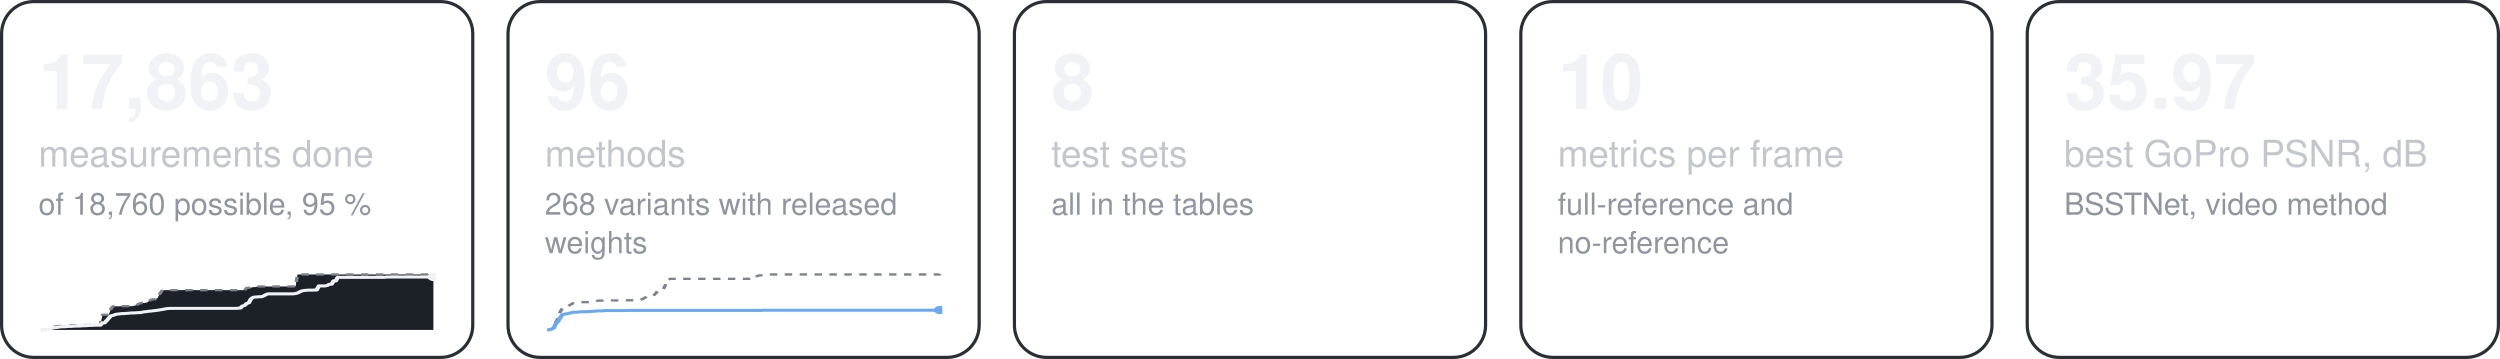
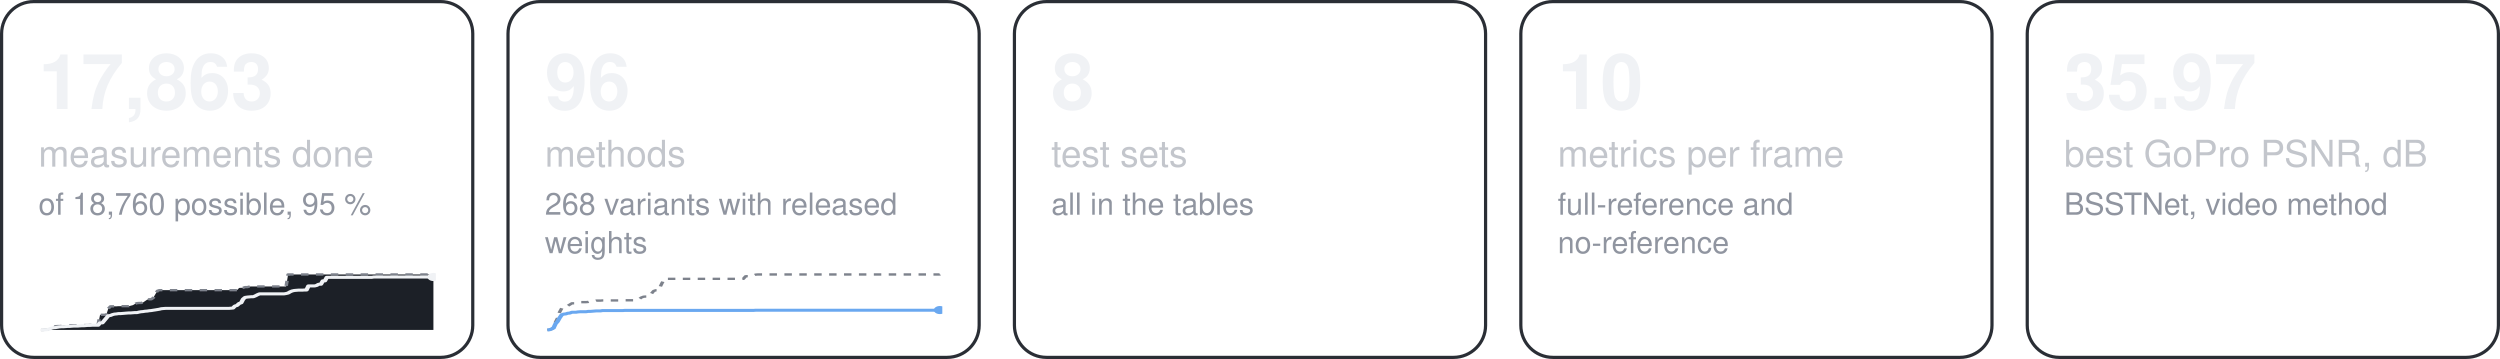
<svg xmlns="http://www.w3.org/2000/svg" viewBox="0 0 780 112" role="img" aria-label="17,863 of 18,760 measurements done; 96 methods, 268 variants" font-family="Geologica, -apple-system, 'Segoe UI', Helvetica, Arial, sans-serif">
  <g transform="translate(0 0)">
    <rect x=".5" y=".5" width="147" height="111" rx="10" fill="none" style="stroke:#2a2e35" />
    <text x="12" y="34" font-size="24" font-weight="600" style="fill:#f0f2f5">17,863</text>
    <text x="12" y="52" font-size="11.5" style="fill:#c3c6cc">measurements done</text>
    <text x="12" y="67" font-size="9.5" style="fill:#9095a0">of 18,760 possible, 95 %</text>
    <g transform="translate(12 84)">
      <svg width="124" height="20" viewBox="0 0 160 38" preserveAspectRatio="none" aria-hidden="true">
-         <polygon points="1.0,36.0 1.0,36.0 1.9,36.0 2.7,35.9 3.6,35.8 4.4,35.2 5.3,34.8 6.1,34.2 7.0,33.8 7.8,33.7 8.7,33.7 9.5,33.6 10.4,33.4 11.2,33.3 12.1,33.3 13.0,33.3 13.8,33.2 14.7,33.2 15.5,33.2 16.4,33.2 17.2,33.2 18.1,33.2 18.9,33.1 19.8,33.1 20.6,33.1 21.5,33.0 22.3,33.0 23.2,33.0 24.1,33.0 24.9,33.0 25.8,27.0 26.6,27.0 27.5,27.0 28.3,27.0 29.2,23.4 30.0,22.0 30.9,22.0 31.7,22.0 32.6,22.0 33.4,21.9 34.3,21.9 35.2,21.9 36.0,21.9 36.9,21.9 37.7,21.9 38.6,21.6 39.4,21.3 40.3,20.6 41.1,20.1 42.0,20.0 42.8,20.0 43.7,19.7 44.5,18.9 45.4,18.0 46.3,17.8 47.1,17.8 48.0,17.0 48.8,14.7 49.7,12.8 50.5,12.4 51.4,12.4 52.2,12.4 53.1,12.4 53.9,12.4 54.8,12.4 55.6,12.4 56.5,12.4 57.4,12.4 58.2,12.4 59.1,12.4 59.9,12.4 60.8,12.4 61.6,12.4 62.5,12.4 63.3,12.4 64.2,12.4 65.0,12.4 65.9,12.4 66.7,12.4 67.6,12.4 68.5,12.4 69.3,12.4 70.2,12.4 71.0,12.4 71.9,12.4 72.7,12.4 73.6,12.4 74.4,12.4 75.3,12.4 76.1,12.4 77.0,12.4 77.8,12.4 78.7,12.4 79.6,12.4 80.4,12.4 81.3,12.4 82.1,12.4 83.0,12.4 83.8,11.1 84.7,11.0 85.5,11.0 86.4,10.6 87.2,10.6 88.1,10.3 88.9,10.2 89.8,10.2 90.7,10.2 91.5,10.2 92.4,10.2 93.2,10.2 94.1,10.2 94.9,10.2 95.8,10.2 96.6,10.2 97.5,10.2 98.3,10.2 99.2,10.2 100.0,10.2 100.9,10.2 101.8,10.2 102.6,10.2 103.5,10.2 104.3,3.1 105.2,3.1 106.0,3.1 106.9,3.1 107.7,3.1 108.6,3.1 109.4,3.1 110.3,3.1 111.1,3.1 112.0,3.1 112.9,3.1 113.7,3.1 114.6,3.1 115.4,3.1 116.3,3.1 117.1,3.1 118.0,3.1 118.8,3.1 119.7,3.1 120.5,3.1 121.4,3.1 122.2,3.1 123.1,3.1 124.0,3.1 124.8,3.1 125.7,3.1 126.5,3.1 127.4,3.1 128.2,3.1 129.1,3.1 129.9,3.1 130.8,3.1 131.6,3.1 132.5,3.1 133.3,3.1 134.2,3.1 135.1,3.1 135.9,3.1 136.8,3.1 137.6,3.1 138.5,3.1 139.3,3.1 140.2,3.1 141.0,3.1 141.9,3.1 142.7,3.1 143.6,3.1 144.4,3.1 145.3,3.1 146.2,3.1 147.0,3.1 147.9,3.1 148.7,3.1 149.6,3.1 150.4,3.1 151.3,3.1 152.1,3.1 153.0,3.1 153.8,3.1 154.7,3.1 155.6,3.1 156.4,3.1 157.3,3.1 158.1,3.1 159.0,3.1 159.0,3.0 159.0,36.0" style="fill:#1c2027" />
-         <polyline points="1.0,36.0 1.9,36.0 2.7,35.9 3.6,35.8 4.4,35.2 5.3,34.8 6.1,34.2 7.0,33.8 7.8,33.7 8.7,33.7 9.5,33.6 10.4,33.4 11.2,33.3 12.1,33.3 13.0,33.3 13.8,33.2 14.7,33.2 15.5,33.2 16.4,33.2 17.2,33.2 18.1,33.2 18.9,33.1 19.8,33.1 20.6,33.1 21.5,33.0 22.3,33.0 23.2,33.0 24.1,33.0 24.9,33.0 25.8,27.0 26.6,27.0 27.5,27.0 28.3,27.0 29.2,23.4 30.0,22.0 30.9,22.0 31.7,22.0 32.6,22.0 33.4,21.9 34.3,21.9 35.2,21.9 36.0,21.9 36.9,21.9 37.7,21.9 38.6,21.6 39.4,21.3 40.3,20.6 41.1,20.1 42.0,20.0 42.8,20.0 43.7,19.7 44.5,18.9 45.4,18.0 46.3,17.8 47.1,17.8 48.0,17.0 48.8,14.7 49.7,12.8 50.5,12.4 51.4,12.4 52.2,12.4 53.1,12.4 53.9,12.4 54.8,12.4 55.6,12.4 56.5,12.4 57.4,12.4 58.2,12.4 59.1,12.4 59.9,12.4 60.8,12.4 61.6,12.4 62.5,12.4 63.3,12.4 64.2,12.4 65.0,12.4 65.9,12.4 66.7,12.4 67.6,12.4 68.5,12.4 69.3,12.4 70.2,12.4 71.0,12.4 71.9,12.4 72.7,12.4 73.6,12.4 74.4,12.4 75.3,12.4 76.1,12.4 77.0,12.4 77.8,12.4 78.7,12.4 79.6,12.4 80.4,12.4 81.3,12.4 82.1,12.4 83.0,12.4 83.8,11.1 84.7,11.0 85.5,11.0 86.4,10.6 87.2,10.6 88.1,10.3 88.9,10.2 89.8,10.2 90.7,10.2 91.5,10.2 92.4,10.2 93.2,10.2 94.1,10.2 94.9,10.2 95.8,10.2 96.6,10.2 97.5,10.2 98.3,10.2 99.2,10.2 100.0,10.2 100.9,10.2 101.8,10.2 102.6,10.2 103.5,10.2 104.3,3.1 105.2,3.1 106.0,3.1 106.9,3.1 107.7,3.1 108.6,3.1 109.4,3.1 110.3,3.1 111.1,3.1 112.0,3.1 112.9,3.1 113.7,3.1 114.6,3.1 115.4,3.1 116.3,3.1 117.1,3.1 118.0,3.1 118.8,3.1 119.7,3.1 120.5,3.1 121.4,3.1 122.2,3.1 123.1,3.1 124.0,3.1 124.8,3.1 125.7,3.1 126.5,3.1 127.4,3.1 128.2,3.1 129.1,3.1 129.9,3.1 130.8,3.1 131.6,3.1 132.5,3.1 133.3,3.1 134.2,3.1 135.1,3.1 135.9,3.1 136.8,3.1 137.6,3.1 138.5,3.1 139.3,3.1 140.2,3.1 141.0,3.1 141.9,3.1 142.7,3.1 143.6,3.1 144.4,3.1 145.3,3.1 146.2,3.1 147.0,3.1 147.9,3.1 148.7,3.1 149.6,3.1 150.4,3.1 151.3,3.1 152.1,3.1 153.0,3.1 153.8,3.1 154.7,3.1 155.6,3.1 156.4,3.1 157.3,3.1 158.1,3.1 159.0,3.1 159.0,3.0" fill="none" style="stroke:#7d828c" stroke-width="1.4" stroke-linejoin="round" stroke-dasharray="3 3" />
-         <polyline points="1.0,36.0 1.9,36.0 2.7,35.9 3.6,35.8 4.4,35.5 5.3,35.0 6.1,34.7 7.0,34.6 7.8,34.4 8.7,34.2 9.5,34.1 10.4,34.1 11.2,34.0 12.1,33.9 13.0,33.9 13.8,33.8 14.7,33.7 15.5,33.7 16.4,33.7 17.2,33.6 18.1,33.5 18.9,33.5 19.8,33.4 20.6,33.3 21.5,33.3 22.3,33.2 23.2,33.2 24.1,33.2 24.9,33.2 25.8,31.8 26.6,31.8 27.5,30.4 28.3,29.0 29.2,27.6 30.0,27.4 30.9,26.9 31.7,26.6 32.6,26.5 33.4,26.3 34.3,26.3 35.2,26.2 36.0,26.1 36.9,26.0 37.7,25.9 38.6,25.9 39.4,25.8 40.3,25.7 41.1,25.7 42.0,25.4 42.8,25.2 43.7,25.1 44.5,24.9 45.4,24.8 46.3,24.6 47.1,24.5 48.0,24.3 48.8,24.1 49.7,23.9 50.5,23.7 51.4,23.4 52.2,23.3 53.1,23.2 53.9,23.2 54.8,23.2 55.6,23.2 56.5,23.2 57.4,23.2 58.2,23.2 59.1,23.2 59.9,23.2 60.8,23.2 61.6,23.2 62.5,23.2 63.3,23.2 64.2,23.2 65.0,23.2 65.9,23.2 66.7,23.2 67.6,23.2 68.5,23.2 69.3,23.2 70.2,23.2 71.0,23.2 71.9,23.2 72.7,23.2 73.6,23.2 74.4,23.2 75.3,23.2 76.1,23.2 77.0,23.2 77.8,23.2 78.7,23.2 79.6,23.2 80.4,23.1 81.3,23.0 82.1,21.8 83.0,21.5 83.8,20.3 84.7,19.9 85.5,17.7 86.4,16.7 87.2,16.5 88.1,16.4 88.9,16.3 89.8,16.3 90.7,15.8 91.5,15.1 92.4,14.6 93.2,14.6 94.1,14.6 94.9,14.6 95.8,14.6 96.6,14.6 97.5,14.6 98.3,14.6 99.2,14.6 100.0,14.6 100.9,14.6 101.8,14.6 102.6,14.6 103.5,14.4 104.3,14.1 105.2,13.4 106.0,12.9 106.9,12.6 107.7,12.5 108.6,12.4 109.4,12.4 110.3,12.4 111.1,12.3 112.0,12.3 112.9,9.9 113.7,9.9 114.6,9.9 115.4,9.9 116.3,9.6 117.1,8.9 118.0,8.9 118.8,6.9 119.7,6.9 120.5,4.8 121.4,4.8 122.2,4.8 123.1,4.8 124.0,4.8 124.8,4.8 125.7,4.8 126.5,4.8 127.4,4.8 128.2,4.8 129.1,4.8 129.9,4.8 130.8,4.8 131.6,4.8 132.5,4.8 133.3,4.8 134.2,4.8 135.1,4.8 135.9,4.8 136.8,4.8 137.6,4.8 138.5,4.8 139.3,4.8 140.2,4.6 141.0,4.6 141.9,4.6 142.7,4.6 143.6,4.6 144.4,4.6 145.3,4.6 146.2,4.6 147.0,4.6 147.9,4.6 148.7,4.6 149.6,4.6 150.4,4.6 151.3,4.6 152.1,4.6 153.0,4.6 153.8,4.6 154.7,4.6 155.6,4.6 156.4,4.6 157.3,4.6 158.1,4.6 159.0,4.6 159.0,4.6" fill="none" style="stroke:#f0f2f5" stroke-width="1.8" stroke-linejoin="round" />
+         <polygon points="1.0,36.0 1.0,36.0 1.8,36.0 2.6,35.9 3.5,35.8 4.3,35.2 5.1,34.8 5.9,34.2 6.8,33.8 7.6,33.7 8.4,33.7 9.2,33.6 10.0,33.4 10.9,33.3 11.7,33.3 12.5,33.3 13.3,33.2 14.2,33.2 15.0,33.2 15.8,33.2 16.6,33.2 17.4,33.2 18.3,33.1 19.1,33.1 19.9,33.1 20.7,33.0 21.6,33.0 22.4,33.0 23.2,33.0 24.0,33.0 24.8,27.0 25.7,27.0 26.5,27.0 27.3,27.0 28.1,23.4 29.0,22.0 29.8,22.0 30.6,22.0 31.4,22.0 32.2,21.9 33.1,21.9 33.9,21.9 34.7,21.9 35.5,21.9 36.4,21.9 37.2,21.6 38.0,21.3 38.8,20.6 39.7,20.1 40.5,20.0 41.3,20.0 42.1,19.7 42.9,18.9 43.8,18.0 44.6,17.8 45.4,17.8 46.2,17.0 47.1,14.7 47.9,12.8 48.7,12.4 49.5,12.4 50.3,12.4 51.2,12.4 52.0,12.4 52.8,12.4 53.6,12.4 54.5,12.4 55.3,12.4 56.1,12.4 56.9,12.4 57.7,12.4 58.6,12.4 59.4,12.4 60.2,12.4 61.0,12.4 61.9,12.4 62.7,12.4 63.5,12.4 64.3,12.4 65.1,12.4 66.0,12.4 66.8,12.4 67.6,12.4 68.4,12.4 69.3,12.4 70.1,12.4 70.9,12.4 71.7,12.4 72.5,12.4 73.4,12.4 74.2,12.4 75.0,12.4 75.8,12.4 76.7,12.4 77.5,12.4 78.3,12.4 79.1,12.4 79.9,12.4 80.8,11.1 81.6,11.0 82.4,11.0 83.2,10.6 84.1,10.6 84.9,10.3 85.7,10.2 86.5,10.2 87.3,10.2 88.2,10.2 89.0,10.2 89.8,10.2 90.6,10.2 91.5,10.2 92.3,10.2 93.1,10.2 93.9,10.2 94.7,10.2 95.6,10.2 96.4,10.2 97.2,10.2 98.0,10.2 98.9,10.2 99.7,10.2 100.5,3.1 101.3,3.1 102.1,3.1 103.0,3.1 103.8,3.1 104.6,3.1 105.4,3.1 106.3,3.1 107.1,3.1 107.9,3.1 108.7,3.1 109.5,3.1 110.4,3.1 111.2,3.1 112.0,3.1 112.8,3.1 113.7,3.1 114.5,3.1 115.3,3.1 116.1,3.1 117.0,3.1 117.8,3.1 118.6,3.1 119.4,3.1 120.2,3.1 121.1,3.1 121.9,3.1 122.7,3.1 123.5,3.1 124.4,3.1 125.2,3.1 126.0,3.1 126.8,3.1 127.6,3.1 128.5,3.1 129.3,3.1 130.1,3.1 130.9,3.1 131.8,3.1 132.6,3.1 133.4,3.1 134.2,3.1 135.0,3.1 135.9,3.1 136.7,3.1 137.5,3.1 138.3,3.1 139.2,3.1 140.0,3.1 140.8,3.1 141.6,3.1 142.4,3.1 143.3,3.1 144.1,3.1 144.9,3.1 145.7,3.1 146.6,3.1 147.4,3.1 148.2,3.1 149.0,3.1 149.8,3.1 150.7,3.1 151.5,3.1 152.3,3.1 153.1,3.1 154.0,3.1 154.8,3.1 155.6,3.1 156.4,3.1 157.2,3.1 158.1,3.1 158.9,3.1 159.0,3.0 159.0,36.0" style="fill:#1c2027" />
+         <polyline points="1.0,36.0 1.8,36.0 2.6,35.9 3.5,35.8 4.3,35.2 5.1,34.8 5.9,34.2 6.8,33.8 7.6,33.7 8.4,33.7 9.2,33.6 10.0,33.4 10.9,33.3 11.7,33.3 12.5,33.3 13.3,33.2 14.2,33.2 15.0,33.2 15.8,33.2 16.6,33.2 17.4,33.2 18.3,33.1 19.1,33.1 19.9,33.1 20.7,33.0 21.6,33.0 22.4,33.0 23.2,33.0 24.0,33.0 24.8,27.0 25.7,27.0 26.5,27.0 27.3,27.0 28.1,23.4 29.0,22.0 29.8,22.0 30.6,22.0 31.4,22.0 32.2,21.9 33.1,21.9 33.9,21.9 34.7,21.9 35.5,21.9 36.4,21.9 37.2,21.6 38.0,21.3 38.8,20.6 39.7,20.1 40.5,20.0 41.3,20.0 42.1,19.7 42.9,18.9 43.8,18.0 44.6,17.8 45.4,17.8 46.2,17.0 47.1,14.7 47.9,12.8 48.7,12.4 49.5,12.4 50.3,12.4 51.2,12.4 52.0,12.4 52.8,12.4 53.6,12.4 54.5,12.4 55.3,12.4 56.1,12.4 56.9,12.4 57.7,12.4 58.6,12.4 59.4,12.4 60.2,12.4 61.0,12.4 61.9,12.4 62.7,12.4 63.5,12.4 64.3,12.4 65.1,12.4 66.0,12.4 66.8,12.4 67.6,12.4 68.4,12.4 69.3,12.4 70.1,12.4 70.9,12.4 71.7,12.4 72.5,12.4 73.4,12.4 74.2,12.4 75.0,12.4 75.8,12.4 76.7,12.4 77.5,12.4 78.3,12.4 79.1,12.4 79.9,12.4 80.8,11.1 81.6,11.0 82.4,11.0 83.2,10.6 84.1,10.6 84.9,10.3 85.7,10.2 86.5,10.2 87.3,10.2 88.2,10.2 89.0,10.2 89.8,10.2 90.6,10.2 91.5,10.2 92.3,10.2 93.1,10.2 93.9,10.2 94.7,10.2 95.6,10.2 96.4,10.2 97.2,10.2 98.0,10.2 98.9,10.2 99.7,10.2 100.5,3.1 101.3,3.1 102.1,3.1 103.0,3.1 103.8,3.1 104.6,3.1 105.4,3.1 106.3,3.1 107.1,3.1 107.9,3.1 108.7,3.1 109.5,3.1 110.4,3.1 111.2,3.1 112.0,3.1 112.8,3.1 113.7,3.1 114.5,3.1 115.3,3.1 116.1,3.1 117.0,3.1 117.8,3.1 118.6,3.1 119.4,3.1 120.2,3.1 121.1,3.1 121.9,3.1 122.7,3.1 123.5,3.1 124.4,3.1 125.2,3.1 126.0,3.1 126.8,3.1 127.6,3.1 128.5,3.1 129.3,3.1 130.1,3.1 130.9,3.1 131.8,3.1 132.6,3.1 133.4,3.1 134.2,3.1 135.0,3.1 135.9,3.1 136.7,3.1 137.5,3.1 138.3,3.1 139.2,3.1 140.0,3.1 140.8,3.1 141.6,3.1 142.4,3.1 143.3,3.1 144.1,3.1 144.9,3.1 145.7,3.1 146.6,3.1 147.4,3.1 148.2,3.1 149.0,3.1 149.8,3.1 150.7,3.1 151.5,3.1 152.3,3.1 153.1,3.1 154.0,3.1 154.8,3.1 155.6,3.1 156.4,3.1 157.2,3.1 158.1,3.1 158.9,3.1 159.0,3.0" fill="none" style="stroke:#7d828c" stroke-width="1.4" stroke-linejoin="round" stroke-dasharray="3 3" />
+         <polyline points="1.0,36.0 1.8,36.0 2.6,35.9 3.5,35.8 4.3,35.5 5.1,35.0 5.9,34.7 6.8,34.6 7.6,34.4 8.4,34.2 9.2,34.1 10.0,34.1 10.9,34.0 11.7,33.9 12.5,33.9 13.3,33.8 14.2,33.7 15.0,33.7 15.8,33.7 16.6,33.6 17.4,33.5 18.3,33.5 19.1,33.4 19.9,33.3 20.7,33.3 21.6,33.2 22.4,33.2 23.2,33.2 24.0,33.2 24.8,31.8 25.7,31.8 26.5,30.4 27.3,29.0 28.1,27.6 29.0,27.4 29.8,26.9 30.6,26.6 31.4,26.5 32.2,26.3 33.1,26.3 33.9,26.2 34.7,26.1 35.5,26.0 36.4,25.9 37.2,25.9 38.0,25.8 38.8,25.7 39.7,25.7 40.5,25.4 41.3,25.2 42.1,25.1 42.9,24.9 43.8,24.8 44.6,24.6 45.4,24.5 46.2,24.3 47.1,24.1 47.9,23.9 48.7,23.7 49.5,23.4 50.3,23.3 51.2,23.2 52.0,23.2 52.8,23.2 53.6,23.2 54.5,23.2 55.3,23.2 56.1,23.2 56.9,23.2 57.7,23.2 58.6,23.2 59.4,23.2 60.2,23.2 61.0,23.2 61.9,23.2 62.7,23.2 63.5,23.2 64.3,23.2 65.1,23.2 66.0,23.2 66.8,23.2 67.6,23.2 68.4,23.2 69.3,23.2 70.1,23.2 70.9,23.2 71.7,23.2 72.5,23.2 73.4,23.2 74.2,23.2 75.0,23.2 75.8,23.2 76.7,23.2 77.5,23.1 78.3,23.0 79.1,21.8 79.9,21.5 80.8,20.3 81.6,19.9 82.4,17.7 83.2,16.7 84.1,16.5 84.9,16.4 85.7,16.3 86.5,16.3 87.3,15.8 88.2,15.1 89.0,14.6 89.8,14.6 90.6,14.6 91.5,14.6 92.3,14.6 93.1,14.6 93.9,14.6 94.7,14.6 95.6,14.6 96.4,14.6 97.2,14.6 98.0,14.6 98.9,14.6 99.7,14.4 100.5,14.1 101.3,13.4 102.1,12.9 103.0,12.6 103.8,12.5 104.6,12.4 105.4,12.4 106.3,12.4 107.1,12.3 107.9,12.3 108.7,9.9 109.5,9.9 110.4,9.9 111.2,9.9 112.0,9.6 112.8,8.9 113.7,8.9 114.5,6.9 115.3,6.9 116.1,4.8 117.0,4.8 117.8,4.8 118.6,4.8 119.4,4.8 120.2,4.8 121.1,4.8 121.9,4.8 122.7,4.8 123.5,4.8 124.4,4.8 125.2,4.8 126.0,4.8 126.8,4.8 127.6,4.8 128.5,4.8 129.3,4.8 130.1,4.8 130.9,4.8 131.8,4.8 132.6,4.8 133.4,4.8 134.2,4.8 135.0,4.6 135.9,4.6 136.7,4.6 137.5,4.6 138.3,4.6 139.2,4.6 140.0,4.6 140.8,4.6 141.6,4.6 142.4,4.6 143.3,4.6 144.1,4.6 144.9,4.6 145.7,4.6 146.6,4.6 147.4,4.6 148.2,4.6 149.0,4.6 149.8,4.6 150.7,4.6 151.5,4.6 152.3,4.6 153.1,4.6 154.0,4.6 154.8,4.6 155.6,4.6 156.4,4.6 157.2,4.6 158.1,4.6 158.9,4.6 159.0,4.6" fill="none" style="stroke:#f0f2f5" stroke-width="1.8" stroke-linejoin="round" />
        <circle cx="159.0" cy="4.6" r="2.4" style="fill:#f0f2f5" />
      </svg>
    </g>
  </g>
  <g transform="translate(158 0)">
    <rect x=".5" y=".5" width="147" height="111" rx="10" fill="none" style="stroke:#2a2e35" />
    <text x="12" y="34" font-size="24" font-weight="600" style="fill:#f0f2f5">96</text>
    <text x="12" y="52" font-size="11.5" style="fill:#c3c6cc">methods</text>
    <text x="12" y="67" font-size="9.5" style="fill:#9095a0">268 variants with released</text>
    <text x="12" y="79" font-size="9.5" style="fill:#9095a0">weights</text>
    <g transform="translate(12 84)">
      <svg width="124" height="20" viewBox="0 0 160 38" preserveAspectRatio="none" aria-hidden="true">
-         <polyline points="1.0,36.0 1.9,35.9 2.7,35.5 3.6,34.8 4.4,31.3 5.3,29.0 6.1,25.5 7.0,23.1 7.8,22.5 8.7,22.3 9.5,21.7 10.4,21.0 11.2,20.2 12.1,20.2 13.0,20.2 13.8,19.9 14.7,19.5 15.5,19.5 16.4,19.5 17.2,19.5 18.1,19.4 18.9,19.1 19.8,19.0 20.6,18.9 21.5,18.6 22.3,18.6 23.2,18.6 24.1,18.5 24.9,18.5 25.8,18.5 26.6,18.5 27.5,18.5 28.3,18.5 29.2,18.5 30.0,18.5 30.9,18.5 31.7,18.5 32.6,18.5 33.4,18.4 34.3,18.4 35.2,18.4 36.0,18.4 36.9,18.4 37.7,18.4 38.6,18.0 39.4,17.7 40.3,16.8 41.1,16.3 42.0,16.2 42.8,16.2 43.7,15.8 44.5,14.5 45.4,12.9 46.3,12.5 47.1,12.5 48.0,11.1 48.8,8.4 49.7,6.2 50.5,5.7 51.4,5.7 52.2,5.7 53.1,5.7 53.9,5.7 54.8,5.7 55.6,5.7 56.5,5.7 57.4,5.7 58.2,5.7 59.1,5.7 59.9,5.7 60.8,5.7 61.6,5.7 62.5,5.7 63.3,5.7 64.2,5.7 65.0,5.7 65.9,5.7 66.7,5.7 67.6,5.7 68.5,5.7 69.3,5.7 70.2,5.7 71.0,5.7 71.9,5.7 72.7,5.7 73.6,5.7 74.4,5.7 75.3,5.7 76.1,5.7 77.0,5.7 77.8,5.7 78.7,5.7 79.6,5.7 80.4,5.7 81.3,5.7 82.1,5.7 83.0,5.7 83.8,4.2 84.7,4.1 85.5,4.1 86.4,3.6 87.2,3.6 88.1,3.2 88.9,3.1 89.8,3.1 90.7,3.1 91.5,3.1 92.4,3.1 93.2,3.1 94.1,3.1 94.9,3.1 95.8,3.1 96.6,3.1 97.5,3.1 98.3,3.1 99.2,3.1 100.0,3.1 100.9,3.1 101.8,3.1 102.6,3.1 103.5,3.1 104.3,3.1 105.2,3.1 106.0,3.1 106.9,3.1 107.7,3.1 108.6,3.1 109.4,3.1 110.3,3.1 111.1,3.1 112.0,3.1 112.9,3.1 113.7,3.1 114.6,3.1 115.4,3.1 116.3,3.1 117.1,3.1 118.0,3.1 118.8,3.1 119.7,3.1 120.5,3.1 121.4,3.1 122.2,3.1 123.1,3.1 124.0,3.1 124.8,3.1 125.7,3.1 126.5,3.1 127.4,3.1 128.2,3.1 129.1,3.1 129.9,3.1 130.8,3.1 131.6,3.1 132.5,3.1 133.3,3.1 134.2,3.1 135.1,3.1 135.9,3.1 136.8,3.1 137.6,3.1 138.5,3.1 139.3,3.1 140.2,3.1 141.0,3.1 141.9,3.1 142.7,3.1 143.6,3.1 144.4,3.1 145.3,3.1 146.2,3.1 147.0,3.1 147.9,3.1 148.7,3.1 149.6,3.1 150.4,3.1 151.3,3.1 152.1,3.1 153.0,3.1 153.8,3.1 154.7,3.1 155.6,3.1 156.4,3.1 157.3,3.1 158.1,3.1 159.0,3.1 159.0,3.0" fill="none" style="stroke:#7d828c" stroke-width="1.4" stroke-linejoin="round" stroke-dasharray="3 3" />
-         <polyline points="1.0,36.0 1.9,35.9 2.7,35.5 3.6,34.8 4.4,32.3 5.3,31.0 6.1,28.9 7.0,27.0 7.8,26.6 8.7,26.5 9.5,26.1 10.4,26.0 11.2,25.5 12.1,25.5 13.0,25.5 13.8,25.3 14.7,25.2 15.5,25.2 16.4,25.2 17.2,25.2 18.1,25.0 18.9,25.0 19.8,24.9 20.6,24.8 21.5,24.7 22.3,24.7 23.2,24.7 24.1,24.5 24.9,24.5 25.8,24.5 26.6,24.5 27.5,24.5 28.3,24.5 29.2,24.5 30.0,24.5 30.9,24.5 31.7,24.5 32.6,24.5 33.4,24.4 34.3,24.4 35.2,24.4 36.0,24.4 36.9,24.4 37.7,24.4 38.6,24.4 39.4,24.4 40.3,24.4 41.1,24.4 42.0,24.4 42.8,24.4 43.7,24.4 44.5,24.4 45.4,24.4 46.3,24.4 47.1,24.4 48.0,24.4 48.8,24.4 49.7,24.4 50.5,24.4 51.4,24.4 52.2,24.4 53.1,24.4 53.9,24.4 54.8,24.4 55.6,24.4 56.5,24.4 57.4,24.4 58.2,24.4 59.1,24.4 59.9,24.4 60.8,24.4 61.6,24.4 62.5,24.4 63.3,24.4 64.2,24.4 65.0,24.4 65.9,24.4 66.7,24.4 67.6,24.4 68.5,24.4 69.3,24.4 70.2,24.4 71.0,24.4 71.9,24.4 72.7,24.4 73.6,24.4 74.4,24.4 75.3,24.4 76.1,24.4 77.0,24.4 77.8,24.4 78.7,24.4 79.6,24.4 80.4,24.4 81.3,24.4 82.1,24.4 83.0,24.4 83.8,24.4 84.7,24.4 85.5,24.4 86.4,24.4 87.2,24.4 88.1,24.3 88.9,24.3 89.8,24.3 90.7,24.3 91.5,24.3 92.4,24.3 93.2,24.3 94.1,24.3 94.9,24.3 95.8,24.3 96.6,24.3 97.5,24.3 98.3,24.3 99.2,24.3 100.0,24.3 100.9,24.3 101.8,24.3 102.6,24.3 103.5,24.3 104.3,24.3 105.2,24.3 106.0,24.3 106.9,24.3 107.7,24.3 108.6,24.3 109.4,24.3 110.3,24.3 111.1,24.3 112.0,24.3 112.9,24.3 113.7,24.3 114.6,24.3 115.4,24.3 116.3,24.3 117.1,24.3 118.0,24.3 118.8,24.3 119.7,24.3 120.5,24.3 121.4,24.3 122.2,24.3 123.1,24.3 124.0,24.3 124.8,24.3 125.7,24.3 126.5,24.3 127.4,24.3 128.2,24.3 129.1,24.3 129.9,24.3 130.8,24.3 131.6,24.3 132.5,24.3 133.3,24.3 134.2,24.3 135.1,24.3 135.9,24.3 136.8,24.3 137.6,24.3 138.5,24.3 139.3,24.3 140.2,24.3 141.0,24.3 141.9,24.3 142.7,24.3 143.6,24.3 144.4,24.3 145.3,24.3 146.2,24.3 147.0,24.3 147.9,24.3 148.7,24.3 149.6,24.3 150.4,24.3 151.3,24.3 152.1,24.3 153.0,24.3 153.8,24.3 154.7,24.3 155.6,24.3 156.4,24.3 157.3,24.3 158.1,24.3 159.0,24.3 159.0,24.2" fill="none" style="stroke:#6aa8f0" stroke-width="1.8" stroke-linejoin="round" />
+         <polyline points="1.0,36.0 1.8,35.9 2.6,35.5 3.5,34.8 4.3,31.3 5.1,29.0 5.9,25.5 6.8,23.1 7.6,22.5 8.4,22.3 9.2,21.7 10.0,21.0 10.9,20.2 11.7,20.2 12.5,20.2 13.3,19.9 14.2,19.5 15.0,19.5 15.8,19.5 16.6,19.5 17.4,19.4 18.3,19.1 19.1,19.0 19.9,18.9 20.7,18.6 21.6,18.6 22.4,18.6 23.2,18.5 24.0,18.5 24.8,18.5 25.7,18.5 26.5,18.5 27.3,18.5 28.1,18.5 29.0,18.5 29.8,18.5 30.6,18.5 31.4,18.5 32.2,18.4 33.1,18.4 33.9,18.4 34.7,18.4 35.5,18.4 36.4,18.4 37.2,18.0 38.0,17.7 38.8,16.8 39.7,16.3 40.5,16.2 41.3,16.2 42.1,15.8 42.9,14.5 43.8,12.9 44.6,12.5 45.4,12.5 46.2,11.1 47.1,8.4 47.9,6.2 48.7,5.7 49.5,5.7 50.3,5.7 51.2,5.7 52.0,5.7 52.8,5.7 53.6,5.7 54.5,5.7 55.3,5.7 56.1,5.7 56.9,5.7 57.7,5.7 58.6,5.7 59.4,5.7 60.2,5.7 61.0,5.7 61.9,5.7 62.7,5.7 63.5,5.7 64.3,5.7 65.1,5.7 66.0,5.7 66.8,5.7 67.6,5.7 68.4,5.7 69.3,5.7 70.1,5.7 70.9,5.7 71.7,5.7 72.5,5.7 73.4,5.7 74.2,5.7 75.0,5.7 75.8,5.7 76.7,5.7 77.5,5.7 78.3,5.7 79.1,5.7 79.9,5.7 80.8,4.2 81.6,4.1 82.4,4.1 83.2,3.6 84.1,3.6 84.9,3.2 85.7,3.1 86.5,3.1 87.3,3.1 88.2,3.1 89.0,3.1 89.8,3.1 90.6,3.1 91.5,3.1 92.3,3.1 93.1,3.1 93.9,3.1 94.7,3.1 95.6,3.1 96.4,3.1 97.2,3.1 98.0,3.1 98.9,3.1 99.7,3.1 100.5,3.1 101.3,3.1 102.1,3.1 103.0,3.1 103.8,3.1 104.6,3.1 105.4,3.1 106.3,3.1 107.1,3.1 107.9,3.1 108.7,3.1 109.5,3.1 110.4,3.1 111.2,3.1 112.0,3.1 112.8,3.1 113.7,3.1 114.5,3.1 115.3,3.1 116.1,3.1 117.0,3.1 117.8,3.1 118.6,3.1 119.4,3.1 120.2,3.1 121.1,3.1 121.9,3.1 122.7,3.1 123.5,3.1 124.4,3.1 125.2,3.1 126.0,3.1 126.8,3.1 127.6,3.1 128.5,3.1 129.3,3.1 130.1,3.1 130.9,3.1 131.8,3.1 132.6,3.1 133.4,3.1 134.2,3.1 135.0,3.1 135.9,3.1 136.7,3.1 137.5,3.1 138.3,3.1 139.2,3.1 140.0,3.1 140.8,3.1 141.6,3.1 142.4,3.1 143.3,3.1 144.1,3.1 144.9,3.1 145.7,3.1 146.6,3.1 147.4,3.1 148.2,3.1 149.0,3.1 149.8,3.1 150.7,3.1 151.5,3.1 152.3,3.1 153.1,3.1 154.0,3.1 154.8,3.1 155.6,3.1 156.4,3.1 157.2,3.1 158.1,3.1 158.9,3.1 159.0,3.0" fill="none" style="stroke:#7d828c" stroke-width="1.4" stroke-linejoin="round" stroke-dasharray="3 3" />
+         <polyline points="1.0,36.0 1.8,35.9 2.6,35.5 3.5,34.8 4.3,32.3 5.1,31.0 5.9,28.9 6.8,27.0 7.6,26.6 8.4,26.5 9.2,26.1 10.0,26.0 10.9,25.5 11.7,25.5 12.5,25.5 13.3,25.3 14.2,25.2 15.0,25.2 15.8,25.2 16.6,25.2 17.4,25.0 18.3,25.0 19.1,24.9 19.9,24.8 20.7,24.7 21.6,24.7 22.4,24.7 23.2,24.5 24.0,24.5 24.8,24.5 25.7,24.5 26.5,24.5 27.3,24.5 28.1,24.5 29.0,24.5 29.8,24.5 30.6,24.5 31.4,24.5 32.2,24.4 33.1,24.4 33.9,24.4 34.7,24.4 35.5,24.4 36.4,24.4 37.2,24.4 38.0,24.4 38.8,24.4 39.7,24.4 40.5,24.4 41.3,24.4 42.1,24.4 42.9,24.4 43.8,24.4 44.6,24.4 45.4,24.4 46.2,24.4 47.1,24.4 47.9,24.4 48.7,24.4 49.5,24.4 50.3,24.4 51.2,24.4 52.0,24.4 52.8,24.4 53.6,24.4 54.5,24.4 55.3,24.4 56.1,24.4 56.9,24.4 57.7,24.4 58.6,24.4 59.4,24.4 60.2,24.4 61.0,24.4 61.9,24.4 62.7,24.4 63.5,24.4 64.3,24.4 65.1,24.4 66.0,24.4 66.8,24.4 67.6,24.4 68.4,24.4 69.3,24.4 70.1,24.4 70.9,24.4 71.7,24.4 72.5,24.4 73.4,24.4 74.2,24.4 75.0,24.4 75.8,24.4 76.7,24.4 77.5,24.4 78.3,24.4 79.1,24.4 79.9,24.4 80.8,24.4 81.6,24.4 82.4,24.4 83.2,24.4 84.1,24.4 84.9,24.3 85.7,24.3 86.5,24.3 87.3,24.3 88.2,24.3 89.0,24.3 89.8,24.3 90.6,24.3 91.5,24.3 92.3,24.3 93.1,24.3 93.9,24.3 94.7,24.3 95.6,24.3 96.4,24.3 97.2,24.3 98.0,24.3 98.9,24.3 99.7,24.3 100.5,24.3 101.3,24.3 102.1,24.3 103.0,24.3 103.8,24.3 104.6,24.3 105.4,24.3 106.3,24.3 107.1,24.3 107.9,24.3 108.7,24.3 109.5,24.3 110.4,24.3 111.2,24.3 112.0,24.3 112.8,24.3 113.7,24.3 114.5,24.3 115.3,24.3 116.1,24.3 117.0,24.3 117.8,24.3 118.6,24.3 119.4,24.3 120.2,24.3 121.1,24.3 121.9,24.3 122.7,24.3 123.5,24.3 124.4,24.3 125.2,24.3 126.0,24.3 126.8,24.3 127.6,24.3 128.5,24.3 129.3,24.3 130.1,24.3 130.9,24.3 131.8,24.3 132.6,24.3 133.4,24.3 134.2,24.3 135.0,24.3 135.9,24.3 136.7,24.3 137.5,24.3 138.3,24.3 139.2,24.3 140.0,24.3 140.8,24.3 141.6,24.3 142.4,24.3 143.3,24.3 144.1,24.3 144.9,24.3 145.7,24.3 146.6,24.3 147.4,24.3 148.2,24.3 149.0,24.3 149.8,24.3 150.7,24.3 151.5,24.3 152.3,24.3 153.1,24.3 154.0,24.3 154.8,24.3 155.6,24.3 156.4,24.3 157.2,24.3 158.1,24.3 158.9,24.3 159.0,24.2" fill="none" style="stroke:#6aa8f0" stroke-width="1.8" stroke-linejoin="round" />
        <circle cx="159.0" cy="24.2" r="2.4" style="fill:#6aa8f0" />
      </svg>
    </g>
  </g>
  <g transform="translate(316 0)">
    <rect x=".5" y=".5" width="147" height="111" rx="10" fill="none" style="stroke:#2a2e35" />
    <text x="12" y="34" font-size="24" font-weight="600" style="fill:#f0f2f5">8</text>
    <text x="12" y="52" font-size="11.5" style="fill:#c3c6cc">test sets</text>
    <text x="12" y="67" font-size="9.5" style="fill:#9095a0">all in the tables</text>
  </g>
  <g transform="translate(474 0)">
    <rect x=".5" y=".5" width="147" height="111" rx="10" fill="none" style="stroke:#2a2e35" />
    <text x="12" y="34" font-size="24" font-weight="600" style="fill:#f0f2f5">10</text>
    <text x="12" y="52" font-size="11.5" style="fill:#c3c6cc">metrics per frame</text>
    <text x="12" y="67" font-size="9.5" style="fill:#9095a0">full-reference and</text>
    <text x="12" y="79" font-size="9.5" style="fill:#9095a0">no-reference</text>
  </g>
  <g transform="translate(632 0)">
    <rect x=".5" y=".5" width="147" height="111" rx="10" fill="none" style="stroke:#2a2e35" />
    <text x="12" y="34" font-size="24" font-weight="600" style="fill:#f0f2f5">35.97</text>
    <text x="12" y="52" font-size="11.5" style="fill:#c3c6cc">best GoPro PSNR, dB</text>
    <text x="12" y="67" font-size="9.5" style="fill:#9095a0">BSSTNet, video method</text>
  </g>
</svg>
